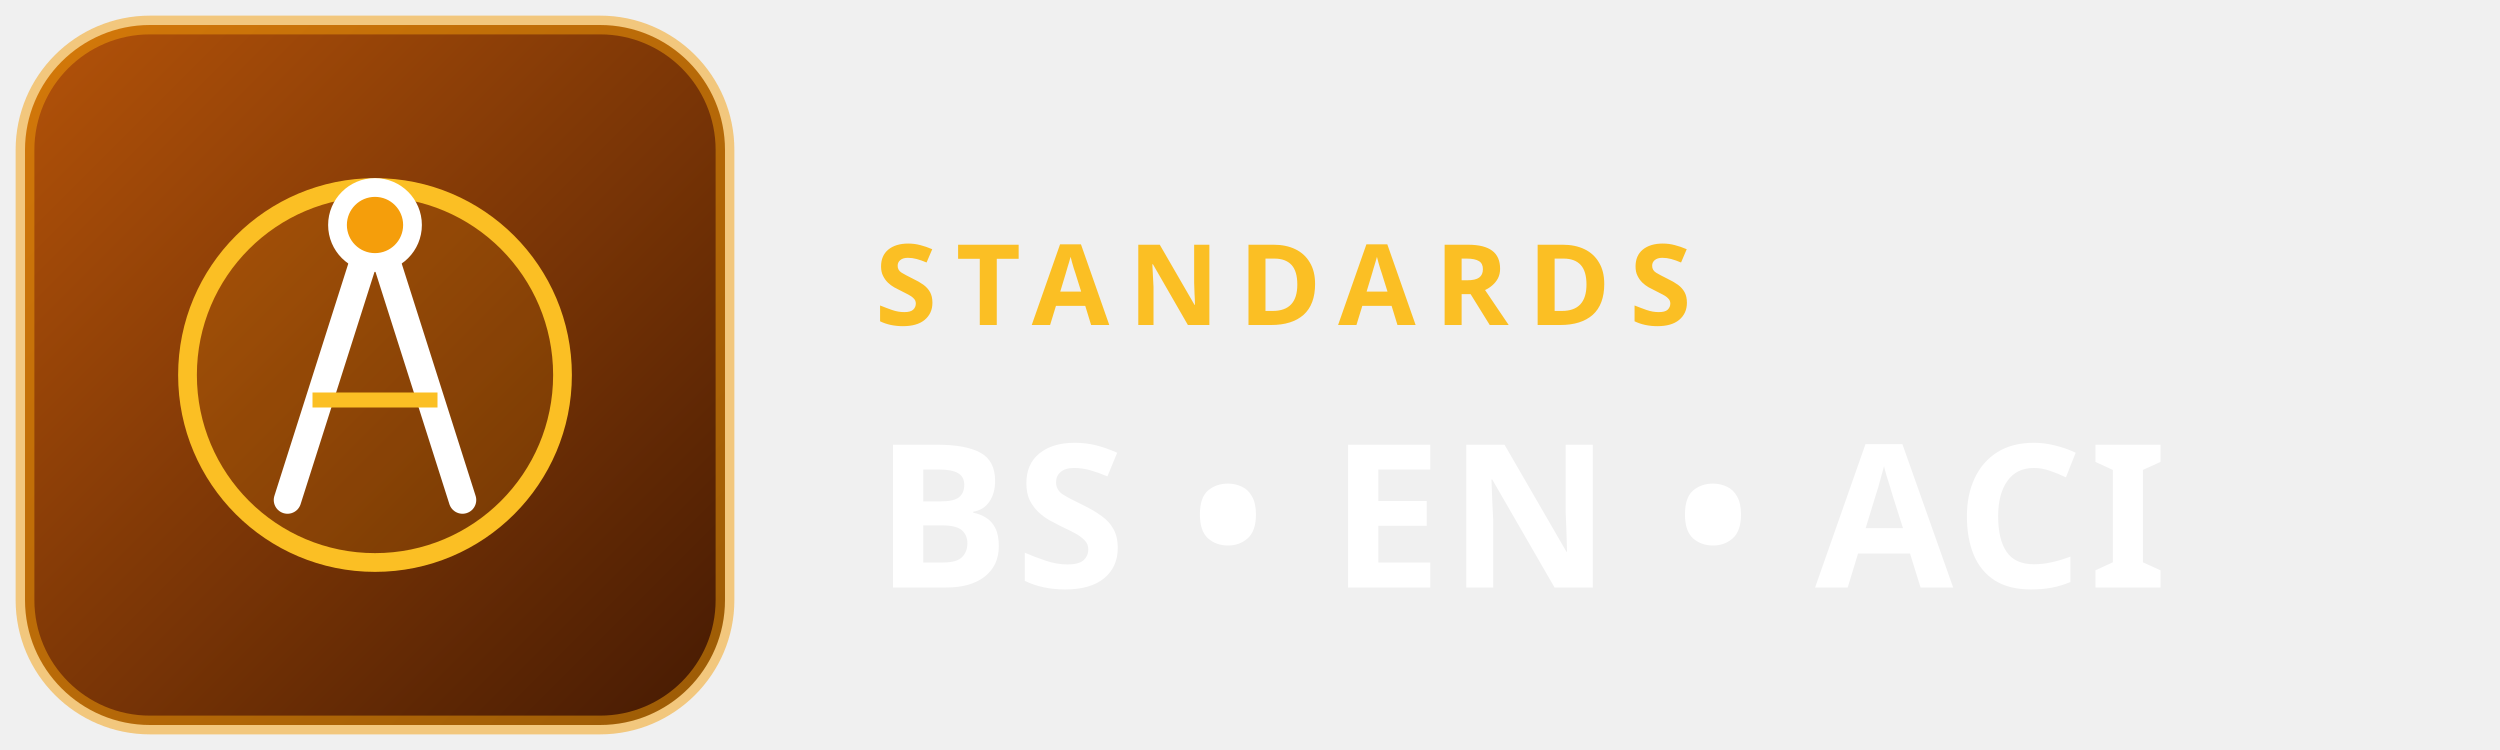
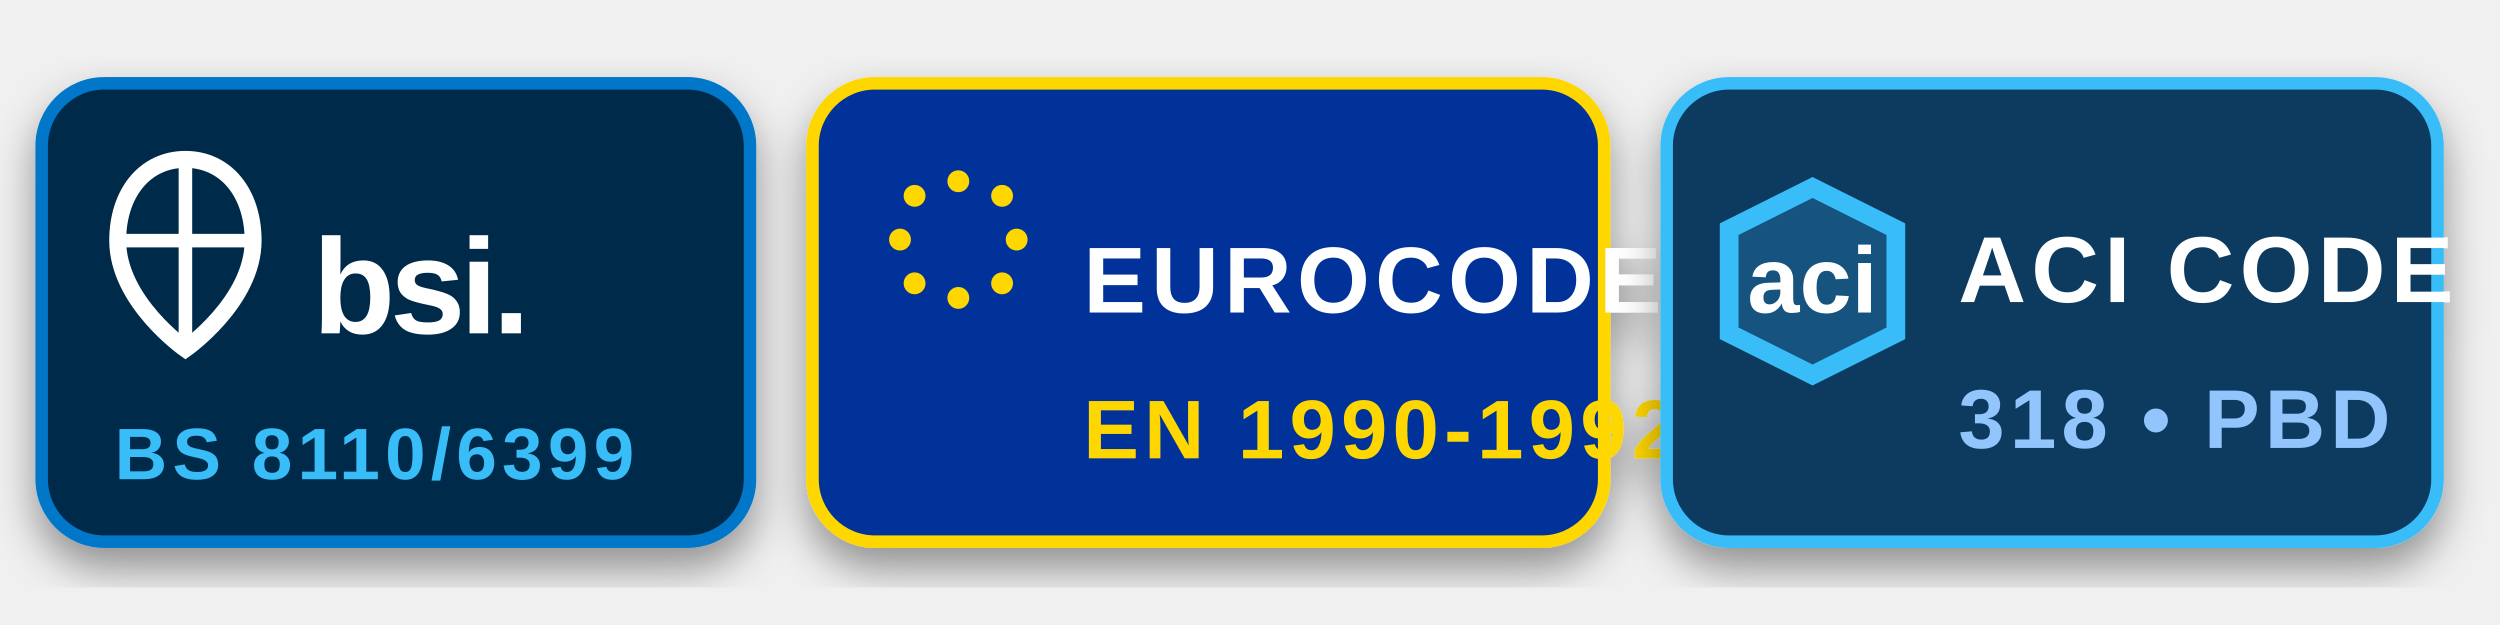
- <svg xmlns="http://www.w3.org/2000/svg" viewBox="0 0 200 60" width="200" height="60">
+ <svg xmlns="http://www.w3.org/2000/svg" viewBox="0 0 240 60" width="240" height="60">
  <defs>
-     <linearGradient id="codeGrad" x1="0%" y1="0%" x2="100%" y2="100%">
-       <stop offset="0%" stop-color="#b45309" />
-       <stop offset="100%" stop-color="#451a03" />
-     </linearGradient>
+     <filter id="shadow" x="-10%" y="-10%" width="120%" height="120%">
+       <feDropShadow dx="0" dy="2" stdDeviation="2" flood-color="#000" flood-opacity="0.4" />
+     </filter>
  </defs>
-   <rect x="2" y="2" width="56" height="56" rx="10" fill="url(#codeGrad)" stroke="#f59e0b" stroke-width="1.5" stroke-opacity="0.5" />
-   <g transform="translate(10, 10)">
-     <circle cx="20" cy="20" r="15" fill="rgba(245, 158, 11, 0.15)" stroke="#fbbf24" stroke-width="1.5" />
-     <line x1="20" y1="8" x2="13" y2="30" stroke="#ffffff" stroke-width="2.2" stroke-linecap="round" />
-     <line x1="20" y1="8" x2="27" y2="30" stroke="#ffffff" stroke-width="2.2" stroke-linecap="round" />
-     <circle cx="20" cy="8" r="3" fill="#f59e0b" stroke="#ffffff" stroke-width="1.5" />
-     <line x1="15" y1="22" x2="25" y2="22" stroke="#fbbf24" stroke-width="1.2" />
+   <g transform="translate(4, 8)" filter="url(#shadow)">
+     <rect x="0" y="0" width="68" height="44" rx="6" fill="#002b49" stroke="#0077c8" stroke-width="1.2" />
+     <g transform="translate(6, 6) scale(0.65)">
+       <path d="M12,2 C18,2 22,7 22,14 C22,23 12,30 12,30 C12,30 2,23 2,14 C2,7 6,2 12,2 Z" fill="none" stroke="#ffffff" stroke-width="2.5" />
+       <line x1="2" y1="14" x2="22" y2="14" stroke="#ffffff" stroke-width="2" />
+       <line x1="12" y1="2" x2="12" y2="30" stroke="#ffffff" stroke-width="2" />
+     </g>
+     <text x="26" y="24" font-family="'Helvetica Neue', Arial, sans-serif" font-size="13" font-weight="900" fill="#ffffff" letter-spacing="-0.5">bsi.</text>
+     <text x="7" y="38" font-family="'Helvetica Neue', Arial, sans-serif" font-size="7" font-weight="700" fill="#38bdf8" letter-spacing="0.5">BS 8110/6399</text>
  </g>
-   <text x="70" y="26" font-family="'Montserrat', 'Arial Black', sans-serif" font-size="9" font-weight="800" fill="#fbbf24" letter-spacing="1.5">STANDARDS</text>
-   <text x="70" y="47" font-family="'Montserrat', 'Arial Black', sans-serif" font-size="16" font-weight="900" fill="#ffffff" letter-spacing="0.5">BS • EN • ACI</text>
+   <g transform="translate(78, 8)" filter="url(#shadow)">
+     <rect x="0" y="0" width="76" height="44" rx="6" fill="#003399" stroke="#ffd700" stroke-width="1.2" />
+     <g transform="translate(14, 15) scale(0.7)">
+       <circle cx="0" cy="-8" r="1.5" fill="#ffd700" />
+       <circle cx="6" cy="-6" r="1.5" fill="#ffd700" />
+       <circle cx="8" cy="0" r="1.5" fill="#ffd700" />
+       <circle cx="6" cy="6" r="1.5" fill="#ffd700" />
+       <circle cx="0" cy="8" r="1.5" fill="#ffd700" />
+       <circle cx="-6" cy="6" r="1.5" fill="#ffd700" />
+       <circle cx="-8" cy="0" r="1.5" fill="#ffd700" />
+       <circle cx="-6" cy="-6" r="1.5" fill="#ffd700" />
+     </g>
+     <text x="26" y="22" font-family="'Helvetica Neue', Arial, sans-serif" font-size="9" font-weight="900" fill="#ffffff" letter-spacing="0.5">EUROCODE</text>
+     <text x="26" y="36" font-family="'Helvetica Neue', Arial, sans-serif" font-size="8" font-weight="800" fill="#ffd700" letter-spacing="0.5">EN 1990-1992</text>
+   </g>
+   <g transform="translate(160, 8)" filter="url(#shadow)">
+     <rect x="0" y="0" width="74" height="44" rx="6" fill="#0a3a60" stroke="#38bdf8" stroke-width="1.2" />
+     <polygon points="14,10 22,14 22,24 14,28 6,24 6,14" fill="rgba(56,189,248,0.2)" stroke="#38bdf8" stroke-width="1.8" />
+     <text x="14" y="22" font-family="'Helvetica Neue', Arial, sans-serif" font-size="9" font-weight="900" fill="#ffffff" text-anchor="middle">aci</text>
+     <text x="28" y="21" font-family="'Helvetica Neue', Arial, sans-serif" font-size="9" font-weight="900" fill="#ffffff" letter-spacing="0.5">ACI CODE</text>
+     <text x="28" y="35" font-family="'Helvetica Neue', Arial, sans-serif" font-size="8" font-weight="700" fill="#93c5fd" letter-spacing="0.5">318 • PBD</text>
+   </g>
</svg>
